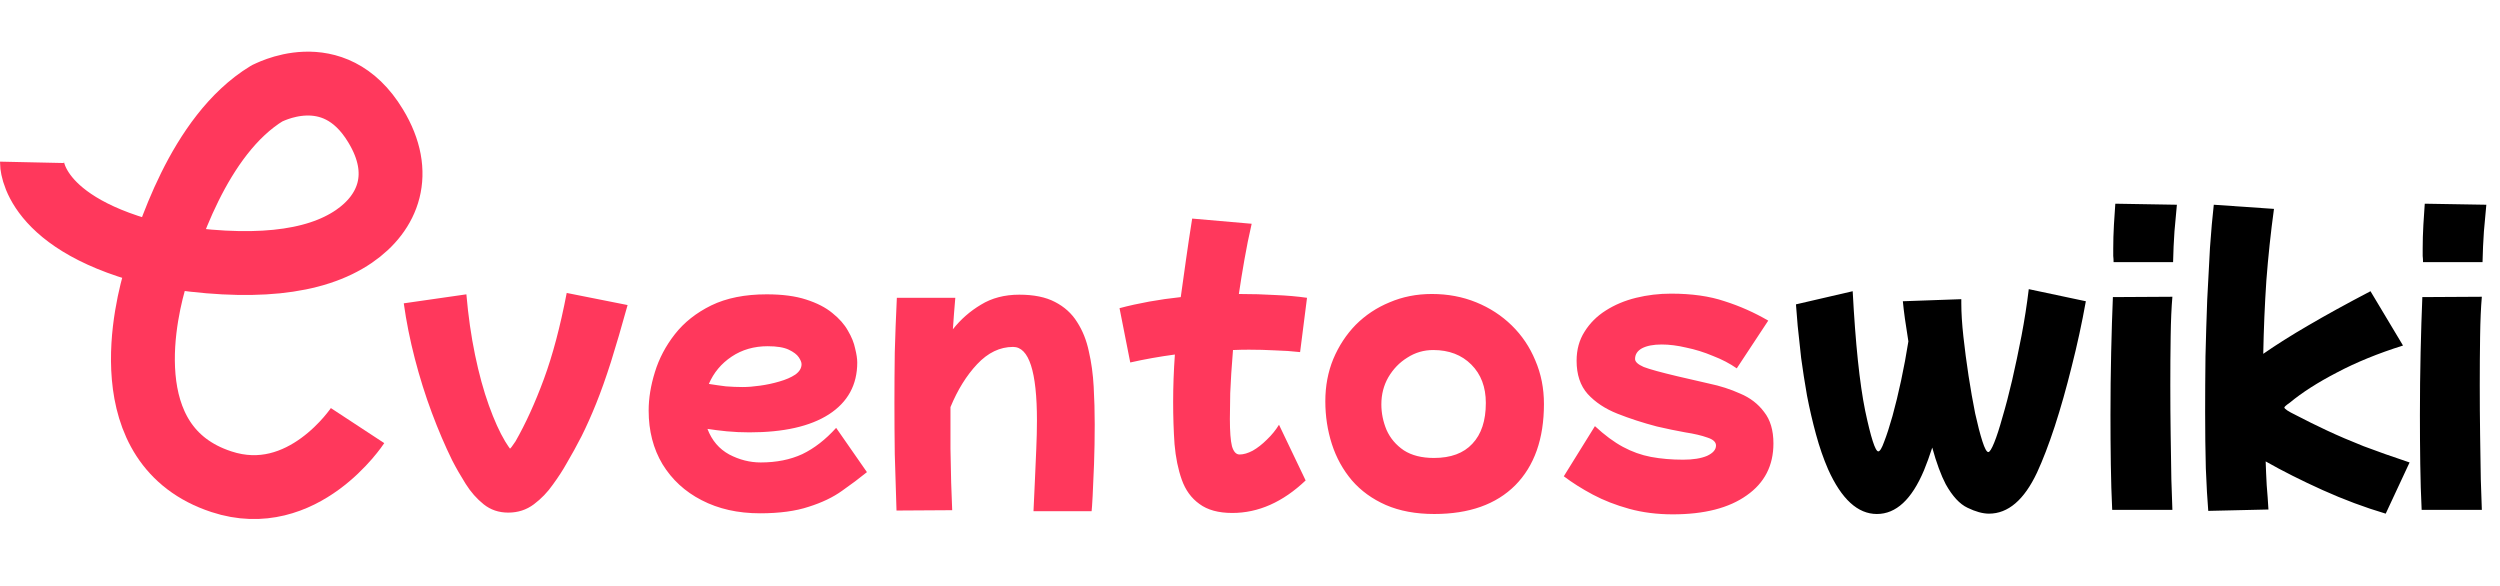
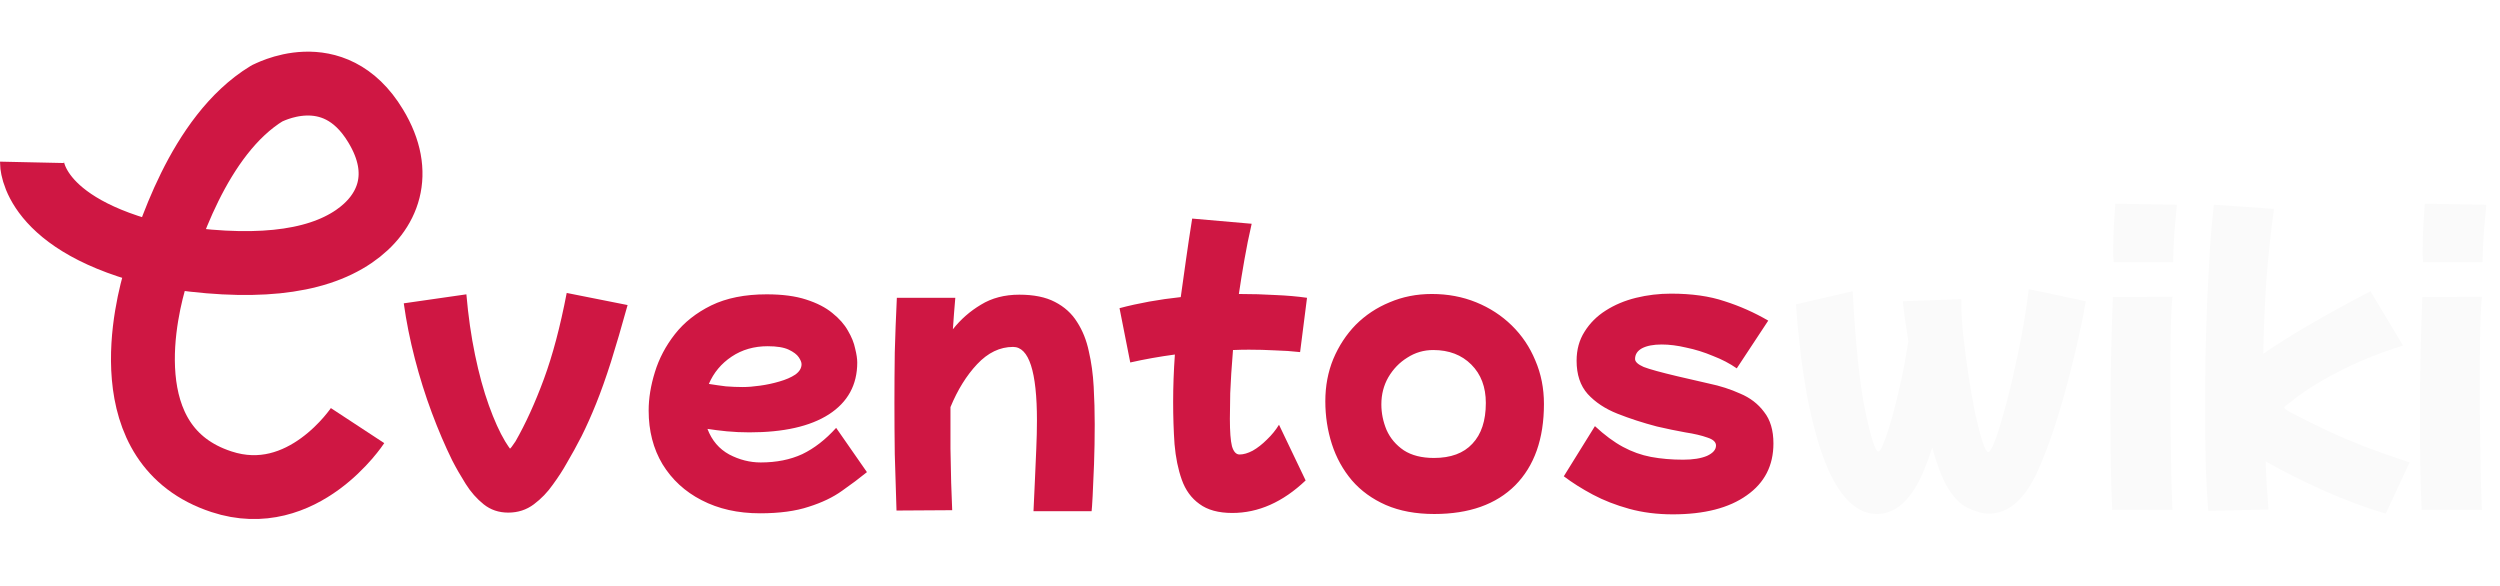
<svg xmlns="http://www.w3.org/2000/svg" width="1879" height="440" viewBox="0 0 1879 440" fill="none">
-   <path d="M24 122.01C24 122.01 22.982 169.142 121.095 191.966C188.955 203.12 236.491 197.912 266.038 177.671C291.816 160.026 304.075 130.435 282.323 94.629C250.494 41.734 199.845 70.976 200.713 70.144C148.734 101.721 125.423 181.243 117.525 206.199C109.695 231.267 83.629 334.91 166.395 362.053C227.747 382.353 268.745 319.879 268.745 319.879" stroke="#FF385C" stroke-width="48" stroke-linejoin="round" />
-   <path d="M381.996 385.28C374.889 385.28 368.736 383.2 363.536 379.04C358.336 374.88 353.829 369.767 350.016 363.7C346.202 357.633 342.822 351.74 339.876 346.02C334.502 335.1 329.389 323.14 324.536 310.14C319.682 297.14 315.436 283.62 311.796 269.58C308.156 255.54 305.382 241.673 303.476 227.98L350.536 221.22C351.922 237.34 354.089 252.507 357.036 266.72C359.982 280.933 363.449 293.587 367.436 304.68C371.422 315.773 375.496 324.787 379.656 331.72C380.522 332.933 381.302 334.147 381.996 335.36C382.862 336.573 383.296 337.18 383.296 337.18C383.642 337.18 385.029 335.36 387.456 331.72C395.082 318.373 402.189 302.773 408.776 284.92C415.362 267.067 421.082 245.487 425.936 220.18L471.696 229.28C467.189 245.573 463.029 259.787 459.216 271.92C455.402 283.88 451.676 294.367 448.036 303.38C444.396 312.393 440.756 320.54 437.116 327.82C433.476 334.927 429.662 341.86 425.676 348.62C423.076 353.3 419.696 358.5 415.536 364.22C411.549 369.94 406.782 374.88 401.236 379.04C395.689 383.2 389.276 385.28 381.996 385.28ZM571.247 385.8C554.607 385.8 539.96 382.507 527.307 375.92C514.827 369.507 505.034 360.493 497.927 348.88C490.994 337.267 487.527 323.833 487.527 308.58C487.527 299.393 489.087 289.773 492.207 279.72C495.327 269.493 500.354 259.96 507.287 251.12C514.22 242.28 523.32 235.087 534.587 229.54C546.027 223.993 559.894 221.22 576.187 221.22C587.974 221.22 597.854 222.52 605.827 225.12C613.974 227.72 620.56 231.1 625.587 235.26C630.787 239.42 634.687 243.84 637.287 248.52C640.06 253.2 641.88 257.707 642.747 262.04C643.787 266.2 644.307 269.667 644.307 272.44C644.307 289.253 637.2 302.253 622.987 311.44C608.947 320.453 589.014 324.96 563.187 324.96C557.294 324.96 551.66 324.7 546.287 324.18C541.087 323.66 536.234 323.053 531.727 322.36C535.02 331.027 540.48 337.44 548.107 341.6C555.734 345.587 563.62 347.58 571.767 347.58C583.554 347.58 593.954 345.5 602.967 341.34C611.98 337.007 620.474 330.42 628.447 321.58L651.587 354.86C646.04 359.367 639.8 364.047 632.867 368.9C626.107 373.753 617.787 377.74 607.907 380.86C598.027 384.153 585.807 385.8 571.247 385.8ZM576.967 260.22C566.74 260.22 557.727 262.82 549.927 268.02C542.127 273.22 536.407 280.067 532.767 288.56C537.1 289.253 541.347 289.86 545.507 290.38C549.84 290.727 554.087 290.9 558.247 290.9C562.06 290.9 566.394 290.553 571.247 289.86C576.274 289.167 581.127 288.127 585.807 286.74C590.66 285.353 594.647 283.62 597.767 281.54C600.887 279.287 602.447 276.687 602.447 273.74C602.447 272.353 601.754 270.62 600.367 268.54C598.98 266.46 596.467 264.553 592.827 262.82C589.187 261.087 583.9 260.22 576.967 260.22ZM673.811 383.72C673.291 368.467 672.858 354.34 672.511 341.34C672.338 328.34 672.251 315.513 672.251 302.86C672.251 290.207 672.338 277.553 672.511 264.9C672.858 252.073 673.378 238.38 674.071 223.82H718.011C717.318 231.62 716.711 239.507 716.191 247.48C722.084 240.027 729.104 233.873 737.251 229.02C745.398 223.993 755.018 221.48 766.111 221.48C777.031 221.48 785.958 223.3 792.891 226.94C799.998 230.58 805.544 235.607 809.531 242.02C813.691 248.433 816.638 255.8 818.371 264.12C820.278 272.267 821.491 281.107 822.011 290.64C822.531 300 822.791 309.447 822.791 318.98C822.791 329.38 822.618 339.347 822.271 348.88C821.924 358.413 821.578 366.387 821.231 372.8C820.884 379.213 820.624 383.027 820.451 384.24H776.771C777.118 377.133 777.464 369.593 777.811 361.62C778.158 353.473 778.504 345.5 778.851 337.7C779.198 329.727 779.371 322.533 779.371 316.12C779.371 279.2 773.391 260.74 761.431 260.74C751.551 260.74 742.538 265.073 734.391 273.74C726.418 282.233 719.744 292.98 714.371 305.98C714.371 307.713 714.371 309.447 714.371 311.18C714.371 319.5 714.371 328.167 714.371 337.18C714.544 346.02 714.718 354.513 714.891 362.66C715.238 370.633 715.498 377.567 715.671 383.46L673.811 383.72ZM926.196 385.54C915.796 385.54 907.562 383.287 901.496 378.78C895.429 374.447 891.009 368.38 888.236 360.58C885.462 352.78 883.642 343.853 882.776 333.8C882.082 323.747 881.736 313.173 881.736 302.08C881.736 290.64 882.169 278.767 883.036 266.46C871.422 268.02 860.242 270.013 849.496 272.44L841.436 231.62C855.822 227.807 871.162 225.033 887.456 223.3C888.669 214.46 889.969 205.187 891.356 195.48C892.742 185.6 894.302 175.2 896.036 164.28L940.756 168.18C938.676 177.193 936.856 186.207 935.296 195.22C933.736 204.06 932.349 212.64 931.136 220.96C940.842 220.96 949.942 221.22 958.436 221.74C967.102 222.087 975.076 222.78 982.356 223.82L977.156 264.64C971.089 263.947 964.762 263.513 958.176 263.34C951.762 262.993 945.262 262.82 938.676 262.82C934.689 262.82 930.702 262.907 926.716 263.08C925.676 275.733 924.982 286.567 924.636 295.58C924.462 304.593 924.376 311.007 924.376 314.82C924.376 324.353 924.896 331.2 925.936 335.36C927.149 339.52 929.056 341.6 931.656 341.6C934.602 341.6 937.896 340.647 941.536 338.74C945.176 336.66 948.729 333.887 952.196 330.42C955.836 326.953 958.869 323.227 961.296 319.24L981.316 361.1C964.156 377.393 945.782 385.54 926.196 385.54ZM1078.01 386.32C1064.15 386.32 1052.01 384.067 1041.61 379.56C1031.39 375.053 1022.89 368.9 1016.13 361.1C1009.37 353.127 1004.35 344.027 1001.05 333.8C997.76 323.573 996.113 312.827 996.113 301.56C996.113 290.12 998.107 279.547 1002.09 269.84C1006.25 259.96 1011.89 251.38 1018.99 244.1C1026.27 236.82 1034.77 231.187 1044.47 227.2C1054.18 223.04 1064.75 220.96 1076.19 220.96C1088.15 220.96 1099.25 223.04 1109.47 227.2C1119.7 231.36 1128.63 237.167 1136.25 244.62C1143.88 252.073 1149.77 260.827 1153.93 270.88C1158.27 280.933 1160.43 291.853 1160.43 303.64C1160.43 329.813 1153.24 350.18 1138.85 364.74C1124.47 379.127 1104.19 386.32 1078.01 386.32ZM1077.75 344.2C1090.41 344.2 1100.03 340.647 1106.61 333.54C1113.37 326.433 1116.75 316.207 1116.75 302.86C1116.75 290.9 1113.11 281.28 1105.83 274C1098.55 266.72 1089.02 263.08 1077.23 263.08C1070.13 263.08 1063.63 264.987 1057.73 268.8C1051.84 272.44 1047.07 277.38 1043.43 283.62C1039.97 289.687 1038.23 296.447 1038.23 303.9C1038.23 310.487 1039.53 316.9 1042.13 323.14C1044.91 329.38 1049.24 334.493 1055.13 338.48C1061.03 342.293 1068.57 344.2 1077.75 344.2ZM1257.25 386.58C1245.47 386.58 1234.55 385.193 1224.49 382.42C1214.44 379.647 1205.34 376.093 1197.19 371.76C1189.05 367.427 1181.77 362.833 1175.35 357.98L1198.75 320.28C1206.03 327.04 1213.05 332.24 1219.81 335.88C1226.57 339.52 1233.59 342.033 1240.87 343.42C1248.33 344.807 1256.39 345.5 1265.05 345.5C1272.51 345.5 1278.49 344.547 1282.99 342.64C1287.5 340.56 1289.75 337.96 1289.75 334.84C1289.75 332.24 1287.59 330.247 1283.25 328.86C1278.92 327.3 1273.37 326 1266.61 324.96C1259.85 323.747 1252.75 322.273 1245.29 320.54C1234.72 317.767 1224.84 314.56 1215.65 310.92C1206.47 307.28 1199.01 302.34 1193.29 296.1C1187.75 289.86 1184.97 281.54 1184.97 271.14C1184.97 262.82 1186.97 255.54 1190.95 249.3C1194.94 242.887 1200.23 237.6 1206.81 233.44C1213.57 229.107 1221.2 225.9 1229.69 223.82C1238.19 221.74 1246.94 220.7 1255.95 220.7C1271.55 220.7 1284.99 222.607 1296.25 226.42C1307.69 230.06 1318.61 234.913 1329.01 240.98L1305.35 276.86C1300.15 273.22 1294.17 270.1 1287.41 267.5C1280.83 264.727 1274.15 262.647 1267.39 261.26C1260.81 259.7 1254.65 258.92 1248.93 258.92C1242.69 258.92 1237.75 259.873 1234.11 261.78C1230.65 263.687 1228.91 266.373 1228.91 269.84C1228.91 271.92 1231.08 273.913 1235.41 275.82C1239.92 277.553 1248.41 279.893 1260.89 282.84C1268.35 284.573 1276.23 286.393 1284.55 288.3C1292.87 290.033 1300.67 292.547 1307.95 295.84C1315.41 298.96 1321.39 303.553 1325.89 309.62C1330.57 315.513 1332.91 323.4 1332.91 333.28C1332.91 349.92 1326.24 362.92 1312.89 372.28C1299.55 381.813 1281 386.58 1257.25 386.58Z" fill="#FF385C" />
-   <path d="M1410.68 386.32C1396.29 386.32 1384.07 375.14 1374.02 352.78C1370.55 344.807 1367.52 336.053 1364.92 326.52C1362.32 316.987 1360.07 307.28 1358.16 297.4C1356.43 287.52 1354.95 278.073 1353.74 269.06C1352.7 259.873 1351.83 251.813 1351.14 244.88C1350.62 237.773 1350.19 232.4 1349.84 228.76L1392.48 218.88C1394.56 258.227 1397.68 288.127 1401.84 308.58C1406.17 329.033 1409.47 339.26 1411.72 339.26C1412.93 339.26 1414.41 336.833 1416.14 331.98C1418.05 327.127 1420.13 320.713 1422.38 312.74C1424.63 304.593 1426.8 295.667 1428.88 285.96C1430.96 276.253 1432.78 266.46 1434.34 256.58C1432.26 243.927 1430.87 233.873 1430.18 226.42L1474.12 224.86V227.98C1474.12 235.087 1474.64 243.407 1475.68 252.94C1476.72 262.473 1478.02 272.353 1479.58 282.58C1481.14 292.633 1482.79 301.993 1484.52 310.66C1486.43 319.327 1488.25 326.347 1489.98 331.72C1491.71 337.093 1493.19 339.78 1494.4 339.78C1495.44 339.78 1496.91 337.44 1498.82 332.76C1500.73 328.08 1502.81 321.667 1505.06 313.52C1507.49 305.373 1509.91 296.1 1512.34 285.7C1514.77 275.127 1517.11 264.033 1519.36 252.42C1521.61 240.633 1523.43 228.933 1524.82 217.32L1567.72 226.42C1564.77 242.887 1561.22 259.267 1557.06 275.56C1553.07 291.68 1548.83 306.673 1544.32 320.54C1539.81 334.233 1535.39 345.76 1531.06 355.12C1521.35 375.747 1509.31 386.06 1494.92 386.06C1490.24 386.06 1484.87 384.587 1478.8 381.64C1472.91 378.867 1467.45 372.973 1462.42 363.96C1460.69 360.667 1458.95 356.68 1457.22 352C1455.49 347.32 1453.84 342.12 1452.28 336.4C1450.2 342.813 1448.12 348.533 1446.04 353.56C1436.85 375.4 1425.07 386.32 1410.68 386.32ZM1588.57 197.04C1588.57 195.48 1588.48 193.92 1588.31 192.36C1588.31 190.627 1588.31 188.72 1588.31 186.64C1588.31 181.093 1588.48 175.2 1588.83 168.96C1589.17 162.72 1589.52 157.433 1589.87 153.1L1636.15 153.88C1635.63 159.773 1635.02 166.447 1634.33 173.9C1633.81 181.353 1633.46 189.067 1633.29 197.04H1588.57ZM1587.53 383.2C1587.01 372.453 1586.66 361.013 1586.49 348.88C1586.31 336.573 1586.23 324.267 1586.23 311.96C1586.23 295.84 1586.4 280.153 1586.75 264.9C1587.09 249.647 1587.53 235.78 1588.05 223.3L1632.77 223.04C1632.07 231.013 1631.64 240.893 1631.47 252.68C1631.29 264.293 1631.21 276.513 1631.21 289.34C1631.21 301.993 1631.29 314.473 1631.47 326.78C1631.64 339.087 1631.81 350.267 1631.99 360.32C1632.33 370.2 1632.59 377.827 1632.77 383.2H1587.53ZM1659.72 383.98C1659.03 375.66 1658.42 365 1657.9 352C1657.56 339 1657.38 324.873 1657.38 309.62C1657.38 296.1 1657.47 282.147 1657.64 267.76C1657.99 253.373 1658.42 239.247 1658.94 225.38C1659.64 211.34 1660.33 198.253 1661.02 186.12C1661.89 173.813 1662.84 163.067 1663.88 153.88L1709.12 157C1706.7 174.68 1704.79 192.62 1703.4 210.82C1702.19 228.847 1701.41 247.22 1701.06 265.94C1710.77 259.18 1722.04 252.073 1734.86 244.62C1747.86 236.993 1763.46 228.413 1781.66 218.88L1806.1 259.7C1787.38 265.593 1770.83 272.353 1756.44 279.98C1742.06 287.433 1730.27 294.973 1721.08 302.6C1719.35 303.813 1718.22 304.68 1717.7 305.2C1717.18 305.72 1716.92 306.067 1716.92 306.24C1716.92 307.28 1719.78 309.187 1725.5 311.96C1733.13 315.947 1741.02 319.847 1749.16 323.66C1757.31 327.473 1766.41 331.373 1776.46 335.36C1786.52 339.173 1798.04 343.247 1811.04 347.58L1793.1 386.06C1777.33 381.38 1761.56 375.487 1745.78 368.38C1730.01 361.273 1715.71 354.08 1702.88 346.8C1703.06 352.693 1703.32 358.673 1703.66 364.74C1704.18 370.807 1704.62 376.873 1704.96 382.94L1659.72 383.98ZM1821.15 197.04C1821.15 195.48 1821.06 193.92 1820.89 192.36C1820.89 190.627 1820.89 188.72 1820.89 186.64C1820.89 181.093 1821.06 175.2 1821.41 168.96C1821.75 162.72 1822.1 157.433 1822.45 153.1L1868.73 153.88C1868.21 159.773 1867.6 166.447 1866.91 173.9C1866.39 181.353 1866.04 189.067 1865.87 197.04H1821.15ZM1820.11 383.2C1819.59 372.453 1819.24 361.013 1819.07 348.88C1818.89 336.573 1818.81 324.267 1818.81 311.96C1818.81 295.84 1818.98 280.153 1819.33 264.9C1819.67 249.647 1820.11 235.78 1820.63 223.3L1865.35 223.04C1864.65 231.013 1864.22 240.893 1864.05 252.68C1863.87 264.293 1863.79 276.513 1863.79 289.34C1863.79 301.993 1863.87 314.473 1864.05 326.78C1864.22 339.087 1864.39 350.267 1864.57 360.32C1864.91 370.2 1865.17 377.827 1865.35 383.2H1820.11Z" fill="black" />
+   <path d="M24 122.01C24 122.01 22.982 169.142 121.095 191.966C188.955 203.12 236.491 197.912 266.038 177.671C291.816 160.026 304.075 130.435 282.323 94.629C250.494 41.734 199.845 70.976 200.713 70.144C148.734 101.721 125.423 181.243 117.525 206.199C109.695 231.267 83.629 334.91 166.395 362.053C227.747 382.353 268.745 319.879 268.745 319.879" stroke="#CF1743" stroke-width="48" stroke-linejoin="round" />
+   <path d="M381.996 385.28C374.889 385.28 368.736 383.2 363.536 379.04C358.336 374.88 353.829 369.767 350.016 363.7C346.202 357.633 342.822 351.74 339.876 346.02C334.502 335.1 329.389 323.14 324.536 310.14C319.682 297.14 315.436 283.62 311.796 269.58C308.156 255.54 305.382 241.673 303.476 227.98L350.536 221.22C351.922 237.34 354.089 252.507 357.036 266.72C359.982 280.933 363.449 293.587 367.436 304.68C371.422 315.773 375.496 324.787 379.656 331.72C380.522 332.933 381.302 334.147 381.996 335.36C382.862 336.573 383.296 337.18 383.296 337.18C383.642 337.18 385.029 335.36 387.456 331.72C395.082 318.373 402.189 302.773 408.776 284.92C415.362 267.067 421.082 245.487 425.936 220.18L471.696 229.28C467.189 245.573 463.029 259.787 459.216 271.92C455.402 283.88 451.676 294.367 448.036 303.38C444.396 312.393 440.756 320.54 437.116 327.82C433.476 334.927 429.662 341.86 425.676 348.62C423.076 353.3 419.696 358.5 415.536 364.22C411.549 369.94 406.782 374.88 401.236 379.04C395.689 383.2 389.276 385.28 381.996 385.28ZM571.247 385.8C554.607 385.8 539.96 382.507 527.307 375.92C514.827 369.507 505.034 360.493 497.927 348.88C490.994 337.267 487.527 323.833 487.527 308.58C487.527 299.393 489.087 289.773 492.207 279.72C495.327 269.493 500.354 259.96 507.287 251.12C514.22 242.28 523.32 235.087 534.587 229.54C546.027 223.993 559.894 221.22 576.187 221.22C587.974 221.22 597.854 222.52 605.827 225.12C613.974 227.72 620.56 231.1 625.587 235.26C630.787 239.42 634.687 243.84 637.287 248.52C640.06 253.2 641.88 257.707 642.747 262.04C643.787 266.2 644.307 269.667 644.307 272.44C644.307 289.253 637.2 302.253 622.987 311.44C608.947 320.453 589.014 324.96 563.187 324.96C557.294 324.96 551.66 324.7 546.287 324.18C541.087 323.66 536.234 323.053 531.727 322.36C535.02 331.027 540.48 337.44 548.107 341.6C555.734 345.587 563.62 347.58 571.767 347.58C583.554 347.58 593.954 345.5 602.967 341.34C611.98 337.007 620.474 330.42 628.447 321.58L651.587 354.86C646.04 359.367 639.8 364.047 632.867 368.9C626.107 373.753 617.787 377.74 607.907 380.86C598.027 384.153 585.807 385.8 571.247 385.8ZM576.967 260.22C566.74 260.22 557.727 262.82 549.927 268.02C542.127 273.22 536.407 280.067 532.767 288.56C537.1 289.253 541.347 289.86 545.507 290.38C549.84 290.727 554.087 290.9 558.247 290.9C562.06 290.9 566.394 290.553 571.247 289.86C576.274 289.167 581.127 288.127 585.807 286.74C590.66 285.353 594.647 283.62 597.767 281.54C600.887 279.287 602.447 276.687 602.447 273.74C602.447 272.353 601.754 270.62 600.367 268.54C598.98 266.46 596.467 264.553 592.827 262.82C589.187 261.087 583.9 260.22 576.967 260.22ZM673.811 383.72C673.291 368.467 672.858 354.34 672.511 341.34C672.338 328.34 672.251 315.513 672.251 302.86C672.251 290.207 672.338 277.553 672.511 264.9C672.858 252.073 673.378 238.38 674.071 223.82H718.011C717.318 231.62 716.711 239.507 716.191 247.48C722.084 240.027 729.104 233.873 737.251 229.02C745.398 223.993 755.018 221.48 766.111 221.48C777.031 221.48 785.958 223.3 792.891 226.94C799.998 230.58 805.544 235.607 809.531 242.02C813.691 248.433 816.638 255.8 818.371 264.12C820.278 272.267 821.491 281.107 822.011 290.64C822.531 300 822.791 309.447 822.791 318.98C822.791 329.38 822.618 339.347 822.271 348.88C821.924 358.413 821.578 366.387 821.231 372.8C820.884 379.213 820.624 383.027 820.451 384.24H776.771C777.118 377.133 777.464 369.593 777.811 361.62C778.158 353.473 778.504 345.5 778.851 337.7C779.198 329.727 779.371 322.533 779.371 316.12C779.371 279.2 773.391 260.74 761.431 260.74C751.551 260.74 742.538 265.073 734.391 273.74C726.418 282.233 719.744 292.98 714.371 305.98C714.371 307.713 714.371 309.447 714.371 311.18C714.371 319.5 714.371 328.167 714.371 337.18C714.544 346.02 714.718 354.513 714.891 362.66C715.238 370.633 715.498 377.567 715.671 383.46L673.811 383.72ZM926.196 385.54C915.796 385.54 907.562 383.287 901.496 378.78C895.429 374.447 891.009 368.38 888.236 360.58C885.462 352.78 883.642 343.853 882.776 333.8C882.082 323.747 881.736 313.173 881.736 302.08C881.736 290.64 882.169 278.767 883.036 266.46C871.422 268.02 860.242 270.013 849.496 272.44L841.436 231.62C855.822 227.807 871.162 225.033 887.456 223.3C888.669 214.46 889.969 205.187 891.356 195.48C892.742 185.6 894.302 175.2 896.036 164.28L940.756 168.18C938.676 177.193 936.856 186.207 935.296 195.22C933.736 204.06 932.349 212.64 931.136 220.96C940.842 220.96 949.942 221.22 958.436 221.74C967.102 222.087 975.076 222.78 982.356 223.82L977.156 264.64C971.089 263.947 964.762 263.513 958.176 263.34C951.762 262.993 945.262 262.82 938.676 262.82C934.689 262.82 930.702 262.907 926.716 263.08C925.676 275.733 924.982 286.567 924.636 295.58C924.462 304.593 924.376 311.007 924.376 314.82C924.376 324.353 924.896 331.2 925.936 335.36C927.149 339.52 929.056 341.6 931.656 341.6C934.602 341.6 937.896 340.647 941.536 338.74C945.176 336.66 948.729 333.887 952.196 330.42C955.836 326.953 958.869 323.227 961.296 319.24L981.316 361.1C964.156 377.393 945.782 385.54 926.196 385.54ZM1078.01 386.32C1064.15 386.32 1052.01 384.067 1041.61 379.56C1031.39 375.053 1022.89 368.9 1016.13 361.1C1009.37 353.127 1004.35 344.027 1001.05 333.8C997.76 323.573 996.113 312.827 996.113 301.56C996.113 290.12 998.107 279.547 1002.09 269.84C1006.25 259.96 1011.89 251.38 1018.99 244.1C1026.27 236.82 1034.77 231.187 1044.47 227.2C1054.18 223.04 1064.75 220.96 1076.19 220.96C1088.15 220.96 1099.25 223.04 1109.47 227.2C1119.7 231.36 1128.63 237.167 1136.25 244.62C1143.88 252.073 1149.77 260.827 1153.93 270.88C1158.27 280.933 1160.43 291.853 1160.43 303.64C1160.43 329.813 1153.24 350.18 1138.85 364.74C1124.47 379.127 1104.19 386.32 1078.01 386.32ZM1077.75 344.2C1090.41 344.2 1100.03 340.647 1106.61 333.54C1113.37 326.433 1116.75 316.207 1116.75 302.86C1116.75 290.9 1113.11 281.28 1105.83 274C1098.55 266.72 1089.02 263.08 1077.23 263.08C1070.13 263.08 1063.63 264.987 1057.73 268.8C1051.84 272.44 1047.07 277.38 1043.43 283.62C1039.97 289.687 1038.23 296.447 1038.23 303.9C1038.23 310.487 1039.53 316.9 1042.13 323.14C1044.91 329.38 1049.24 334.493 1055.13 338.48C1061.03 342.293 1068.57 344.2 1077.75 344.2ZM1257.25 386.58C1245.47 386.58 1234.55 385.193 1224.49 382.42C1214.44 379.647 1205.34 376.093 1197.19 371.76C1189.05 367.427 1181.77 362.833 1175.35 357.98L1198.75 320.28C1206.03 327.04 1213.05 332.24 1219.81 335.88C1226.57 339.52 1233.59 342.033 1240.87 343.42C1248.33 344.807 1256.39 345.5 1265.05 345.5C1272.51 345.5 1278.49 344.547 1282.99 342.64C1287.5 340.56 1289.75 337.96 1289.75 334.84C1289.75 332.24 1287.59 330.247 1283.25 328.86C1278.92 327.3 1273.37 326 1266.61 324.96C1259.85 323.747 1252.75 322.273 1245.29 320.54C1234.72 317.767 1224.84 314.56 1215.65 310.92C1206.47 307.28 1199.01 302.34 1193.29 296.1C1187.75 289.86 1184.97 281.54 1184.97 271.14C1184.97 262.82 1186.97 255.54 1190.95 249.3C1194.94 242.887 1200.23 237.6 1206.81 233.44C1213.57 229.107 1221.2 225.9 1229.69 223.82C1238.19 221.74 1246.94 220.7 1255.95 220.7C1271.55 220.7 1284.99 222.607 1296.25 226.42C1307.69 230.06 1318.61 234.913 1329.01 240.98L1305.35 276.86C1300.15 273.22 1294.17 270.1 1287.41 267.5C1280.83 264.727 1274.15 262.647 1267.39 261.26C1260.81 259.7 1254.65 258.92 1248.93 258.92C1242.69 258.92 1237.75 259.873 1234.11 261.78C1230.65 263.687 1228.91 266.373 1228.91 269.84C1228.91 271.92 1231.08 273.913 1235.41 275.82C1239.92 277.553 1248.41 279.893 1260.89 282.84C1268.35 284.573 1276.23 286.393 1284.55 288.3C1292.87 290.033 1300.67 292.547 1307.95 295.84C1315.41 298.96 1321.39 303.553 1325.89 309.62C1330.57 315.513 1332.91 323.4 1332.91 333.28C1332.91 349.92 1326.24 362.92 1312.89 372.28C1299.55 381.813 1281 386.58 1257.25 386.58Z" fill="#CF1743" />
+   <path d="M1410.68 386.32C1396.29 386.32 1384.07 375.14 1374.02 352.78C1370.55 344.807 1367.52 336.053 1364.92 326.52C1362.32 316.987 1360.07 307.28 1358.16 297.4C1356.43 287.52 1354.95 278.073 1353.74 269.06C1352.7 259.873 1351.83 251.813 1351.14 244.88C1350.62 237.773 1350.19 232.4 1349.84 228.76L1392.48 218.88C1394.56 258.227 1397.68 288.127 1401.84 308.58C1406.17 329.033 1409.47 339.26 1411.72 339.26C1412.93 339.26 1414.41 336.833 1416.14 331.98C1418.05 327.127 1420.13 320.713 1422.38 312.74C1424.63 304.593 1426.8 295.667 1428.88 285.96C1430.96 276.253 1432.78 266.46 1434.34 256.58C1432.26 243.927 1430.87 233.873 1430.18 226.42L1474.12 224.86V227.98C1474.12 235.087 1474.64 243.407 1475.68 252.94C1476.72 262.473 1478.02 272.353 1479.58 282.58C1481.14 292.633 1482.79 301.993 1484.52 310.66C1486.43 319.327 1488.25 326.347 1489.98 331.72C1491.71 337.093 1493.19 339.78 1494.4 339.78C1495.44 339.78 1496.91 337.44 1498.82 332.76C1500.73 328.08 1502.81 321.667 1505.06 313.52C1507.49 305.373 1509.91 296.1 1512.34 285.7C1514.77 275.127 1517.11 264.033 1519.36 252.42C1521.61 240.633 1523.43 228.933 1524.82 217.32L1567.72 226.42C1564.77 242.887 1561.22 259.267 1557.06 275.56C1553.07 291.68 1548.83 306.673 1544.32 320.54C1539.81 334.233 1535.39 345.76 1531.06 355.12C1521.35 375.747 1509.31 386.06 1494.92 386.06C1490.24 386.06 1484.87 384.587 1478.8 381.64C1472.91 378.867 1467.45 372.973 1462.42 363.96C1460.69 360.667 1458.95 356.68 1457.22 352C1455.49 347.32 1453.84 342.12 1452.28 336.4C1450.2 342.813 1448.12 348.533 1446.04 353.56C1436.85 375.4 1425.07 386.32 1410.68 386.32ZM1588.57 197.04C1588.57 195.48 1588.48 193.92 1588.31 192.36C1588.31 190.627 1588.31 188.72 1588.31 186.64C1588.31 181.093 1588.48 175.2 1588.83 168.96C1589.17 162.72 1589.52 157.433 1589.87 153.1L1636.15 153.88C1635.63 159.773 1635.02 166.447 1634.33 173.9C1633.81 181.353 1633.46 189.067 1633.29 197.04H1588.57ZM1587.53 383.2C1587.01 372.453 1586.66 361.013 1586.49 348.88C1586.31 336.573 1586.23 324.267 1586.23 311.96C1586.23 295.84 1586.4 280.153 1586.75 264.9C1587.09 249.647 1587.53 235.78 1588.05 223.3L1632.77 223.04C1632.07 231.013 1631.64 240.893 1631.47 252.68C1631.29 264.293 1631.21 276.513 1631.21 289.34C1631.21 301.993 1631.29 314.473 1631.47 326.78C1631.64 339.087 1631.81 350.267 1631.99 360.32C1632.33 370.2 1632.59 377.827 1632.77 383.2H1587.53ZM1659.72 383.98C1659.03 375.66 1658.42 365 1657.9 352C1657.56 339 1657.38 324.873 1657.38 309.62C1657.38 296.1 1657.47 282.147 1657.64 267.76C1657.99 253.373 1658.42 239.247 1658.94 225.38C1659.64 211.34 1660.33 198.253 1661.02 186.12C1661.89 173.813 1662.84 163.067 1663.88 153.88L1709.12 157C1706.7 174.68 1704.79 192.62 1703.4 210.82C1702.19 228.847 1701.41 247.22 1701.06 265.94C1710.77 259.18 1722.04 252.073 1734.86 244.62C1747.86 236.993 1763.46 228.413 1781.66 218.88L1806.1 259.7C1787.38 265.593 1770.83 272.353 1756.44 279.98C1742.06 287.433 1730.27 294.973 1721.08 302.6C1719.35 303.813 1718.22 304.68 1717.7 305.2C1717.18 305.72 1716.92 306.067 1716.92 306.24C1716.92 307.28 1719.78 309.187 1725.5 311.96C1733.13 315.947 1741.02 319.847 1749.16 323.66C1757.31 327.473 1766.41 331.373 1776.46 335.36C1786.52 339.173 1798.04 343.247 1811.04 347.58L1793.1 386.06C1777.33 381.38 1761.56 375.487 1745.78 368.38C1730.01 361.273 1715.71 354.08 1702.88 346.8C1703.06 352.693 1703.32 358.673 1703.66 364.74C1704.18 370.807 1704.62 376.873 1704.96 382.94L1659.72 383.98ZM1821.15 197.04C1821.15 195.48 1821.06 193.92 1820.89 192.36C1820.89 190.627 1820.89 188.72 1820.89 186.64C1820.89 181.093 1821.06 175.2 1821.41 168.96C1821.75 162.72 1822.1 157.433 1822.45 153.1L1868.73 153.88C1868.21 159.773 1867.6 166.447 1866.91 173.9C1866.39 181.353 1866.04 189.067 1865.87 197.04H1821.15ZM1820.11 383.2C1819.59 372.453 1819.24 361.013 1819.07 348.88C1818.89 336.573 1818.81 324.267 1818.81 311.96C1818.81 295.84 1818.98 280.153 1819.33 264.9C1819.67 249.647 1820.11 235.78 1820.63 223.3L1865.35 223.04C1864.65 231.013 1864.22 240.893 1864.05 252.68C1863.87 264.293 1863.79 276.513 1863.79 289.34C1863.79 301.993 1863.87 314.473 1864.05 326.78C1864.22 339.087 1864.39 350.267 1864.57 360.32C1864.91 370.2 1865.17 377.827 1865.35 383.2H1820.11Z" fill="#FAFAFA" />
</svg>
